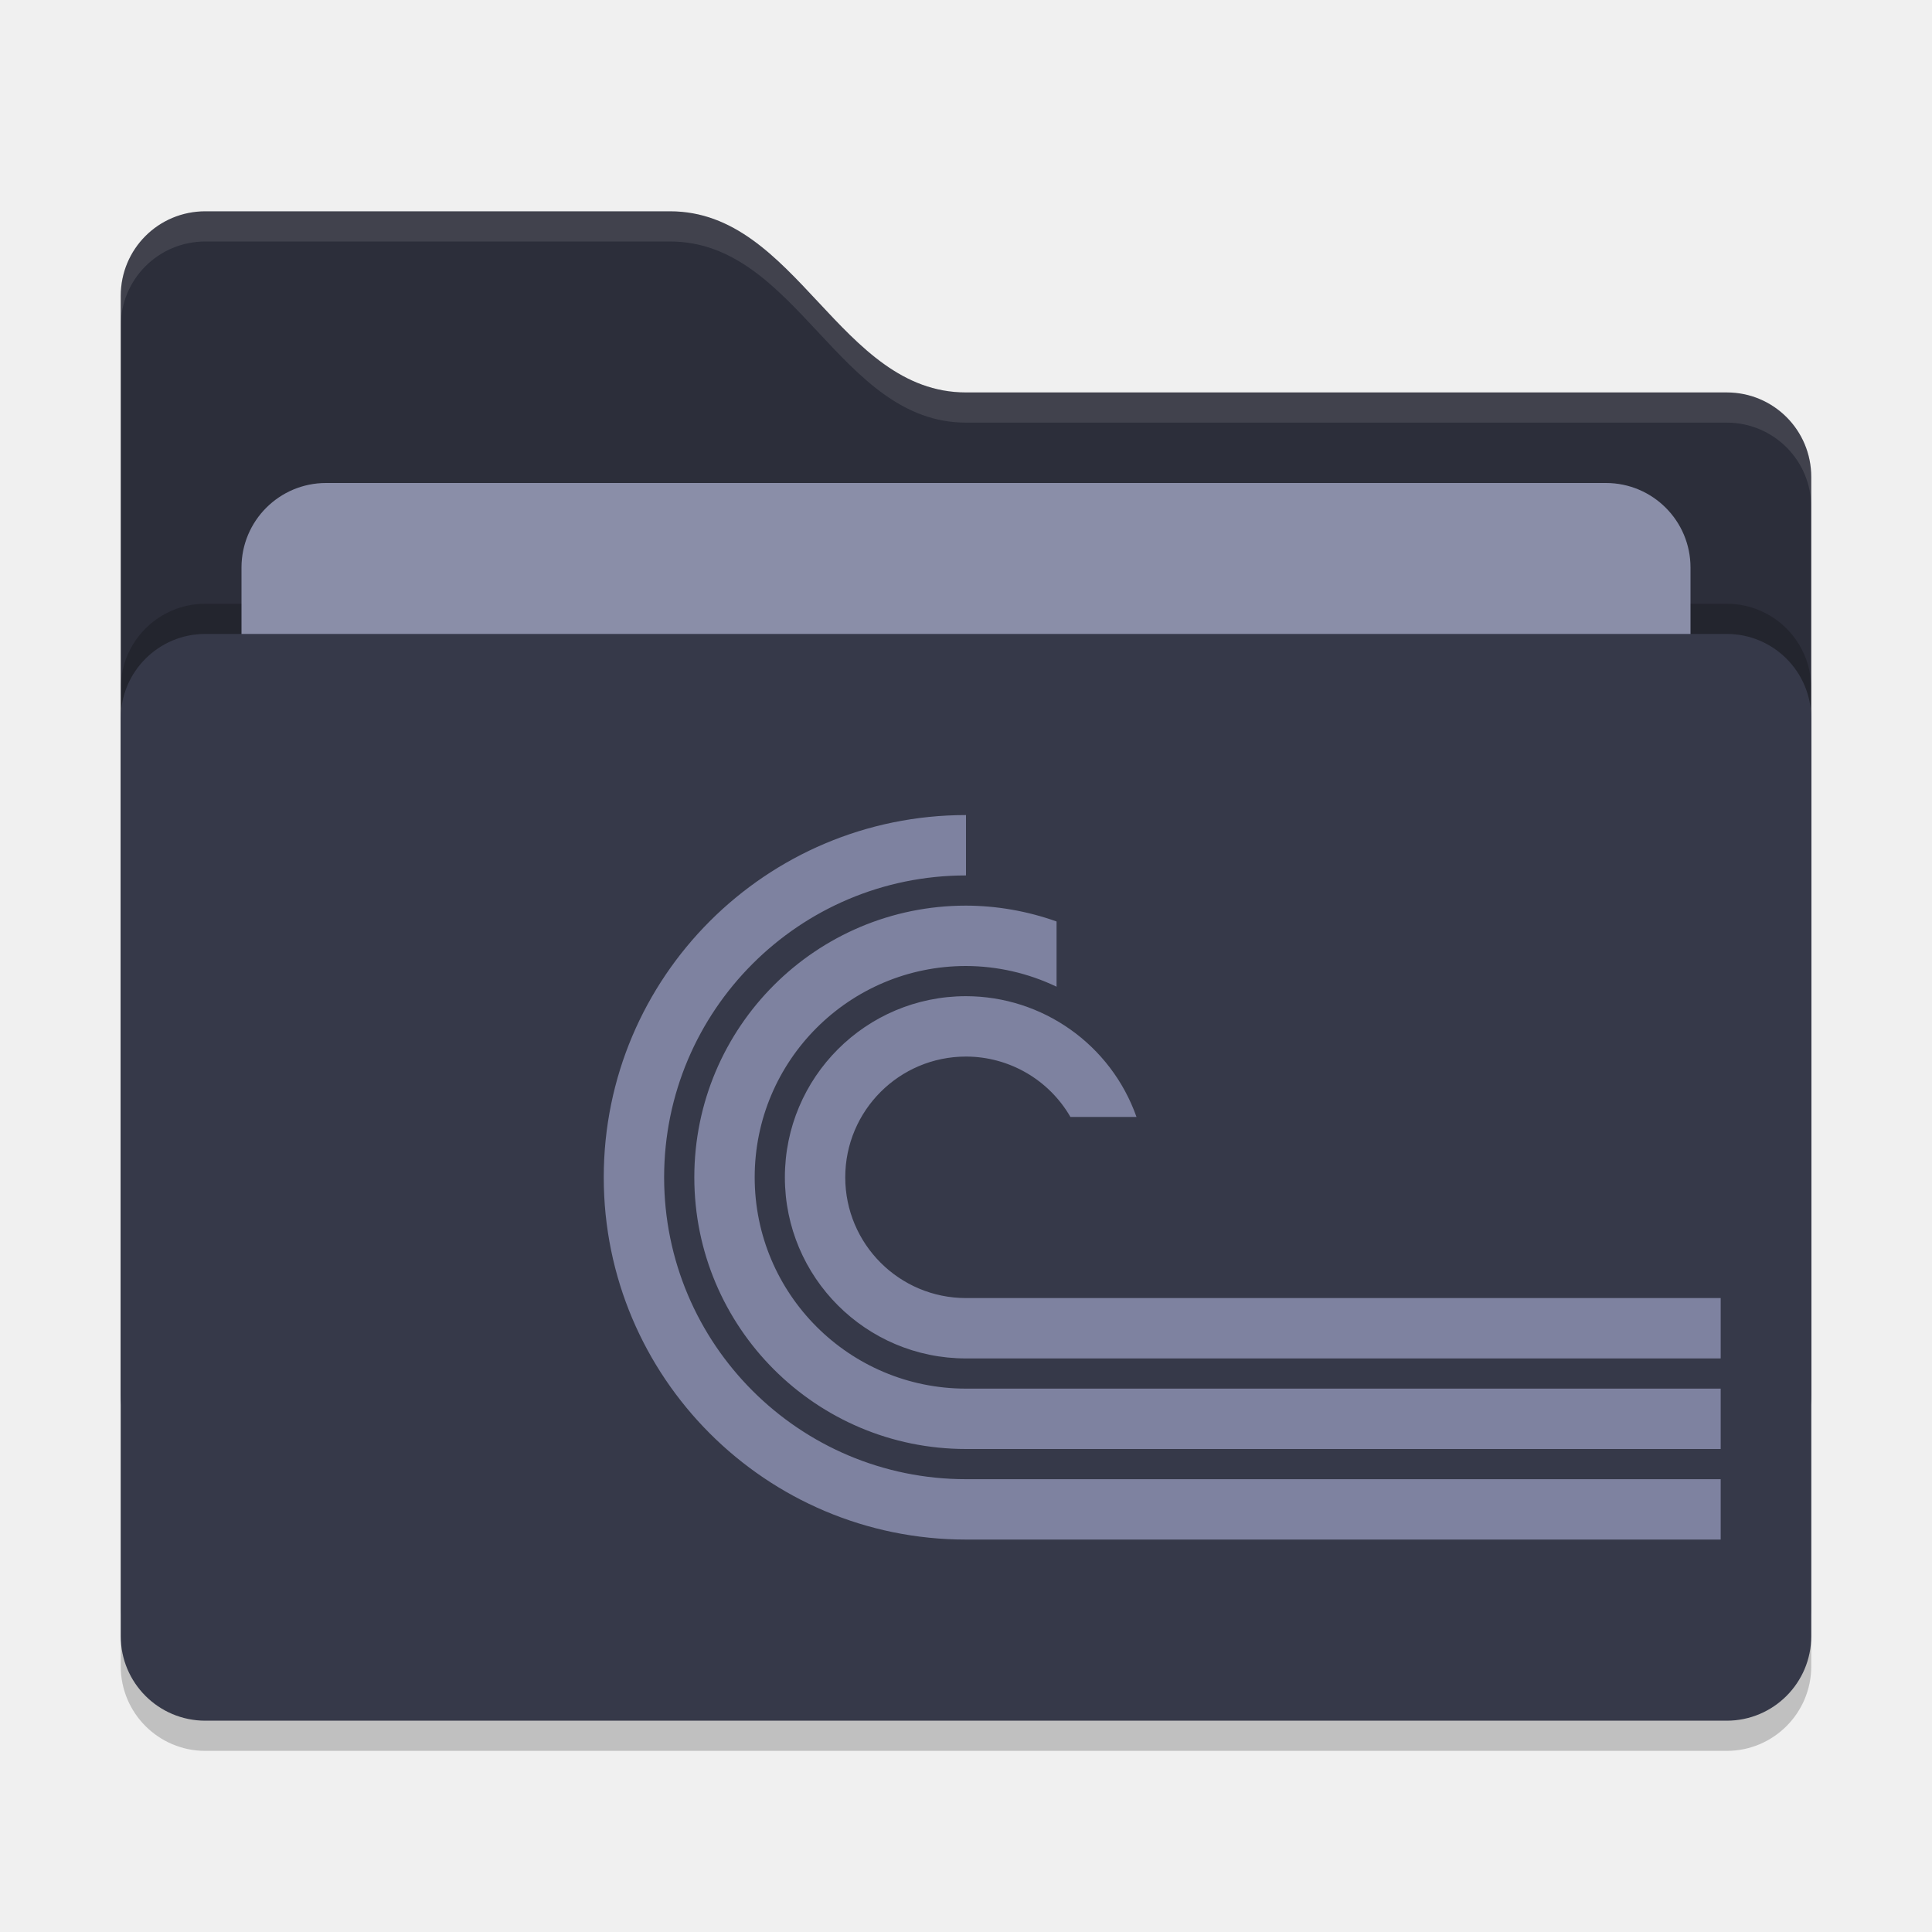
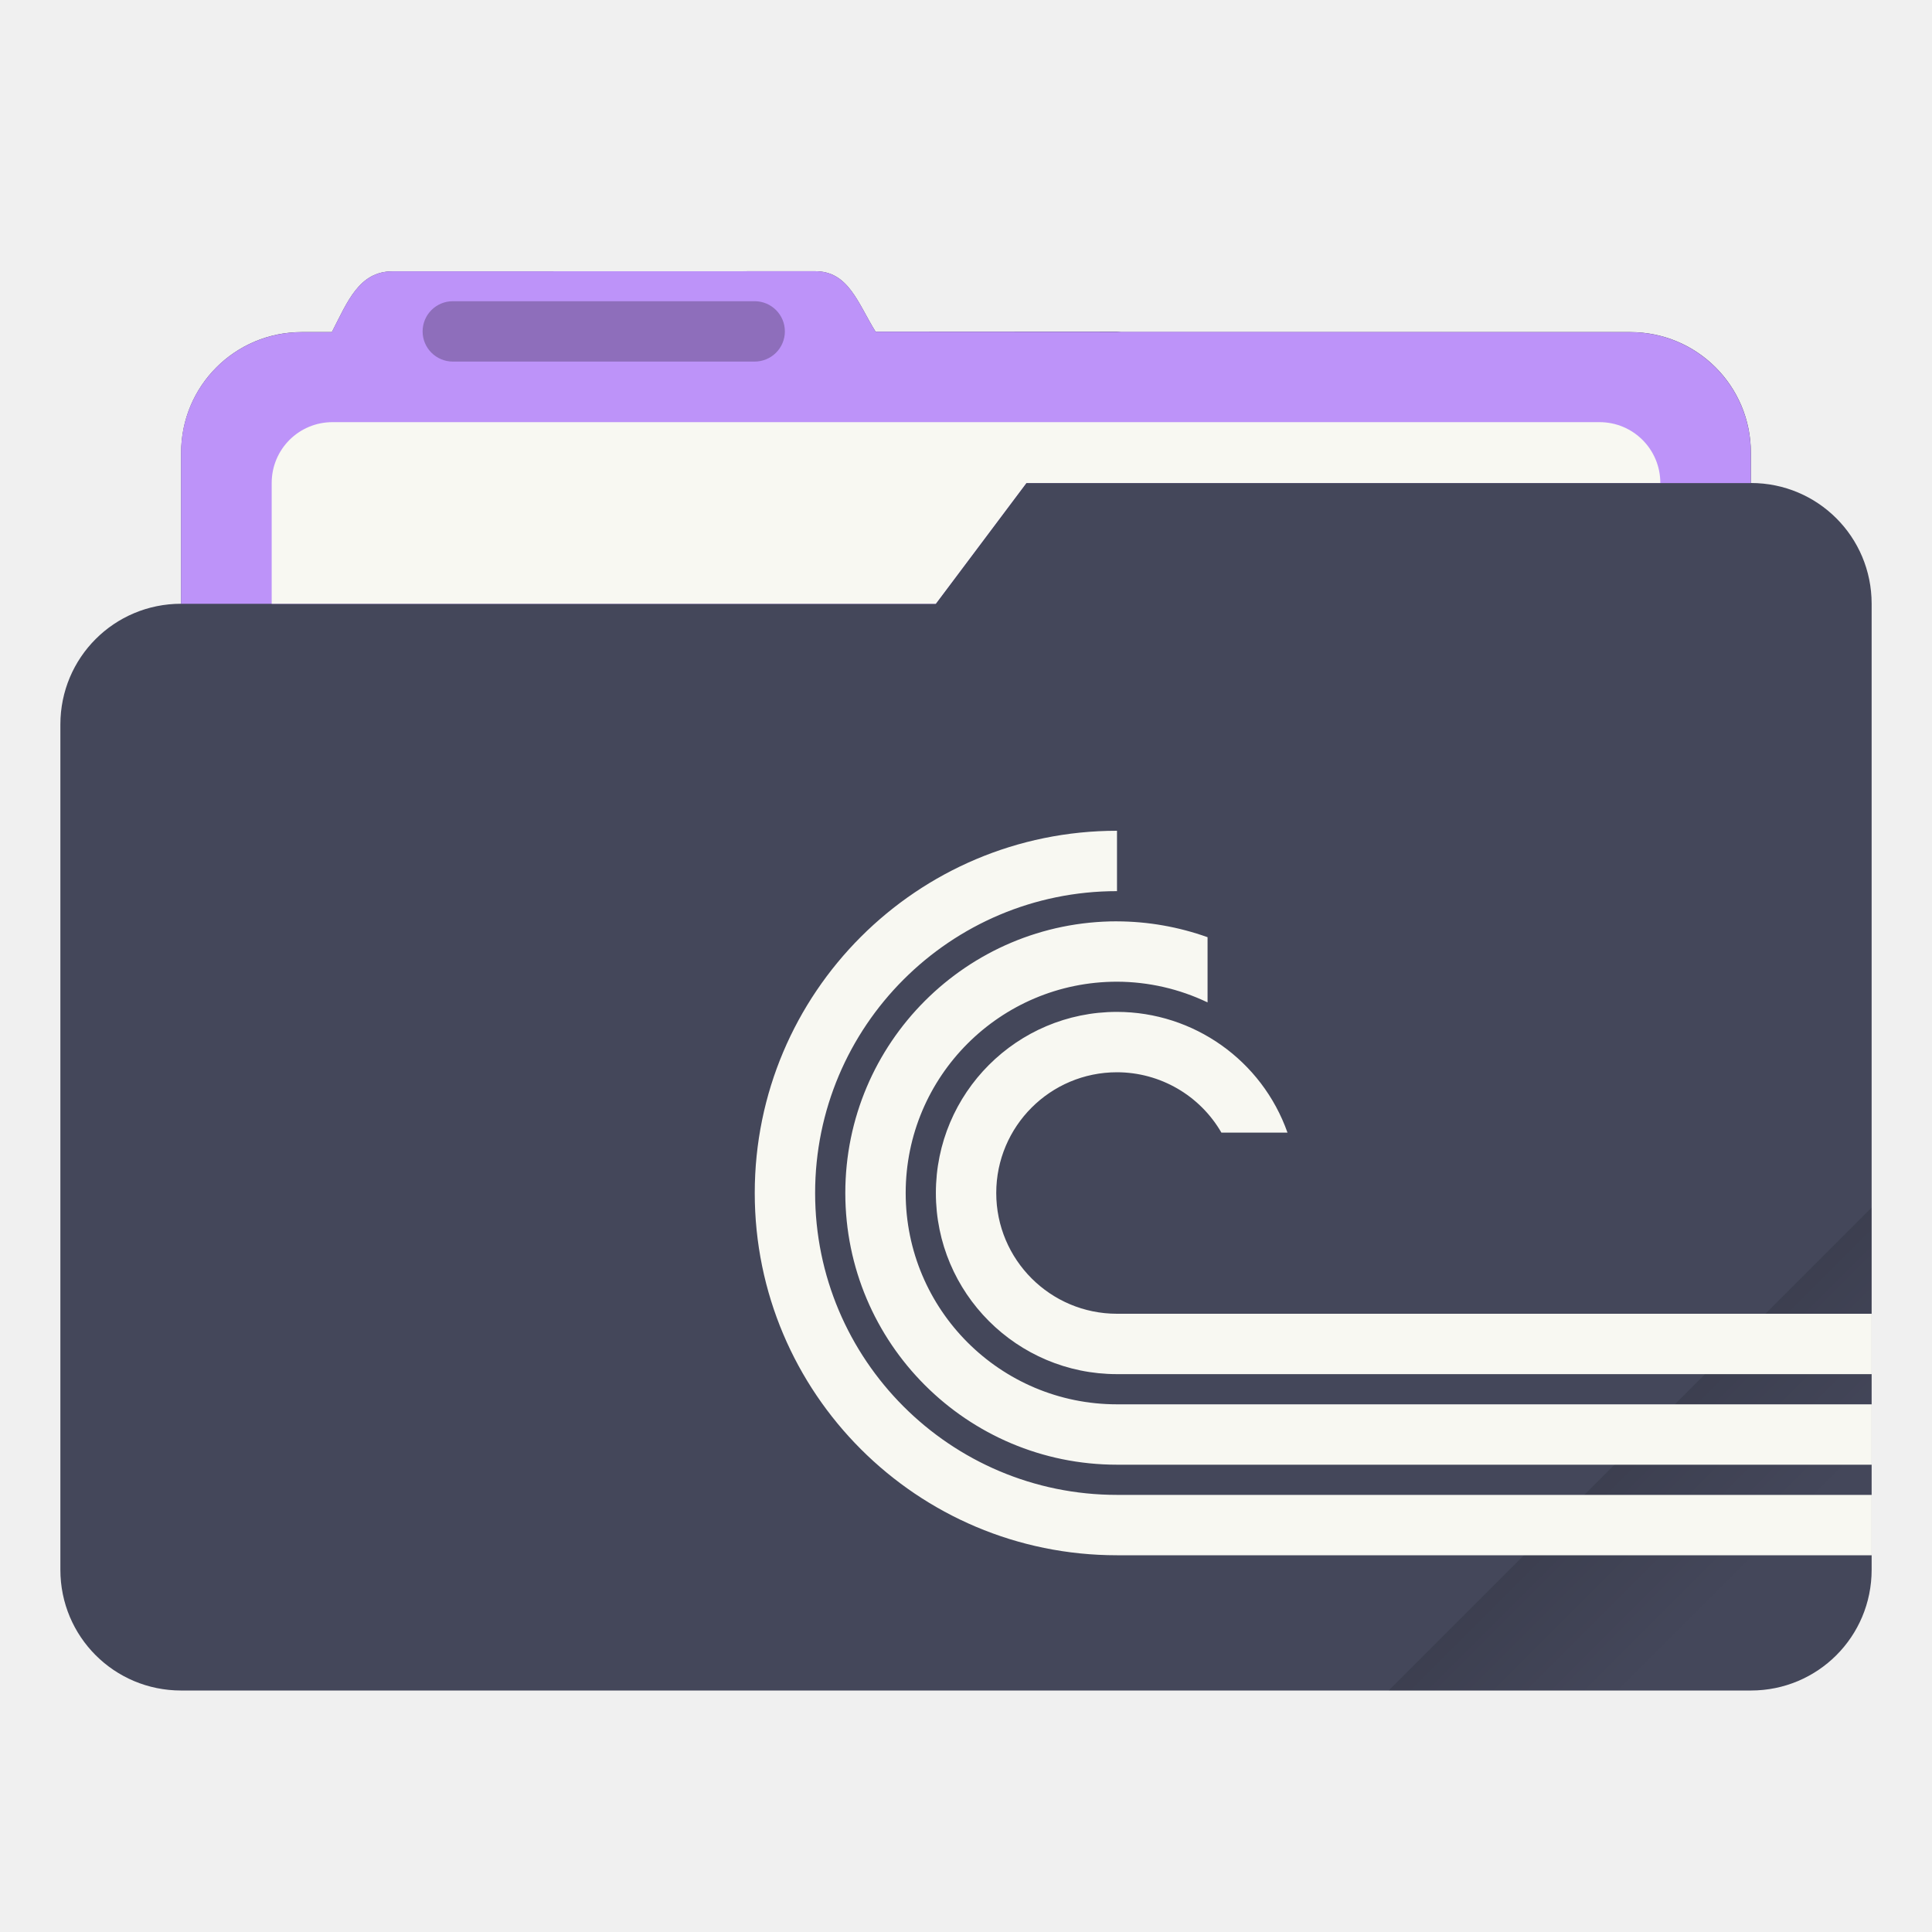
- <svg xmlns="http://www.w3.org/2000/svg" width="64" height="64" version="1">
-   <rect style="opacity:0.2" width="56" height="36" x="4" y="22" rx="2.8" ry="2.8" />
-   <path style="fill:#2c2e3a" d="M 4,46.2 C 4,47.751 5.249,49 6.8,49 H 57.2 C 58.751,49 60,47.751 60,46.2 V 15.8 C 60,14.249 58.751,13 57.2,13 H 32 C 27.8,13 26.4,7 22.2,7 H 6.8 C 5.249,7 4,8.249 4,9.8" />
-   <rect style="opacity:0.2" width="56" height="36" x="4" y="20" rx="2.8" ry="2.8" />
-   <rect style="fill:#8a8ea8" width="48" height="22" x="8" y="16" rx="2.8" ry="2.8" />
-   <rect style="fill:#363949" width="56" height="36" x="4" y="21" rx="2.8" ry="2.8" />
-   <path style="opacity:0.1;fill:#ffffff" d="M 6.801,7 C 5.25,7 4,8.25 4,9.801 V 10.801 C 4,9.25 5.25,8 6.801,8 H 22.199 C 26.399,8 27.8,14 32,14 H 57.199 C 58.75,14 60,15.25 60,16.801 V 15.801 C 60,14.25 58.75,13 57.199,13 H 32 C 27.8,13 26.399,7 22.199,7 Z" />
-   <path style="fill:#7e82a0" d="M 32 27 A 12 12 0 0 0 20 39 A 12 12 0 0 0 32 51 L 57 51 L 57 49 L 38.619 49 L 32 49 A 10 10 0 0 1 22 39 A 10 10 0 0 1 32 29 L 32 27 z M 32 30 C 27.029 30 23 34.029 23 39 C 23 43.971 27.029 48 32 48 L 57 48 L 57 46 L 32 46 C 28.134 46 25 42.866 25 39 C 25 35.134 28.134 32 32 32 C 33.038 32.003 34.063 32.237 35 32.686 L 35 30.525 C 34.037 30.181 33.023 30.003 32 30 z M 32 33 A 6 6 0 0 0 26 39 A 6 6 0 0 0 32 45 L 57 45 L 57 43 L 32 43 A 4 4 0 0 1 28 39 A 4 4 0 0 1 32 35 A 4 4 0 0 1 35.459 37 L 37.648 37 A 6 6 0 0 0 32 33 z" />
+ <svg xmlns="http://www.w3.org/2000/svg" width="64" height="64" version="1.1" viewBox="0 0 64 64" id="svg5">
+   <defs id="defs2">
+     <style id="current-color-scheme" type="text/css">.ColorScheme-Text {
+         color:#333333;
+       }
+       .ColorScheme-Background{
+         color:#f8f8f2;
+       }
+       .ColorScheme-Highlight {
+         color:#44475a;
+       }</style>
+     <linearGradient id="linearGradient892" x1="-197.72" x2="-197.72" y1="263.86" y2="273.76" gradientTransform="rotate(-45,-337.55,-145.8)" gradientUnits="userSpaceOnUse">
+       <stop offset="0" id="stop1" />
+       <stop stop-opacity="0" offset="1" id="stop2" />
+     </linearGradient>
+   </defs>
+   <g transform="scale(3.7796)" id="g4">
+     <path class="ColorScheme-Highlight" transform="scale(.26458)" d="m27.002 8.984-14 0.004c-1.11 0-1.493 1.013-2.002 1.998v0.014h-1c-2.216 0-4 1.784-4 4v5c-2.216 0-4 1.784-4 4v28c0 2.216 1.784 4 4 4h52c2.216 0 4-1.784 4-4v-32c0-2.216-1.784-4-4-4v-1c0-2.216-1.784-4-4-4h-16.859c-0.047-0.003-0.092-0.014-0.141-0.014h-7.996c-0.586-0.941-0.891-2.002-2.002-2.002z" fill="#44475a" id="path2" />
+     <path id="shadow" d="m7.144 2.377-3.704 0.001c-0.294 0-0.395 0.268-0.53 0.529v0.004h-0.265c-0.586 0-1.058 0.472-1.058 1.058v1.323h6.614l0.794-1.058h6.35v-0.265c0-0.586-0.472-1.058-1.058-1.058l-6.613-0.004c-0.155-0.249-0.236-0.53-0.53-0.53z" fill="#bd93f9" />
+     <path transform="scale(.26458)" d="m11.016 13.984c-1.117 0-2.016 0.899-2.016 2.016v4h22l3-4h21c0-1.117-0.899-2.016-2.016-2.016h-41.969z" fill="#f8f8f2" id="path3" />
+     <rect x="3.704" y="2.64" width="3.175" height=".529" rx=".265" ry=".265" opacity=".25" id="rect3" />
+     <path transform="scale(.26458)" d="m62 40-16 16h12c2.216 0 4-1.784 4-4z" fill="url(#linearGradient892)" opacity=".2" style="fill:url(#linearGradient892)" id="path4" />
+   </g>
+   <path style="fill:#f8f8f2;fill-opacity:1" d="m 37.002,27.52 a 12,12 0 0 0 -12,12 12,12 0 0 0 12,12 h 25 v -2 H 43.621 37.002 a 10,10 0 0 1 -10,-10 10,10 0 0 1 10,-10 z m 0,3 c -4.971,0 -9,4.029 -9,9 0,4.971 4.029,9 9,9 h 25 v -2 h -25 c -3.866,0 -7,-3.134 -7,-7 0,-3.866 3.134,-7 7,-7 1.038,0.003 2.063,0.237 3,0.686 v -2.16 c -0.963,-0.344 -1.977,-0.522 -3,-0.525 z m 0,3 a 6,6 0 0 0 -6,6 6,6 0 0 0 6,6 h 25 v -2 h -25 a 4,4 0 0 1 -4,-4 4,4 0 0 1 4,-4 4,4 0 0 1 3.459,2 h 2.189 a 6,6 0 0 0 -5.648,-4 z" id="path5" />
</svg>
